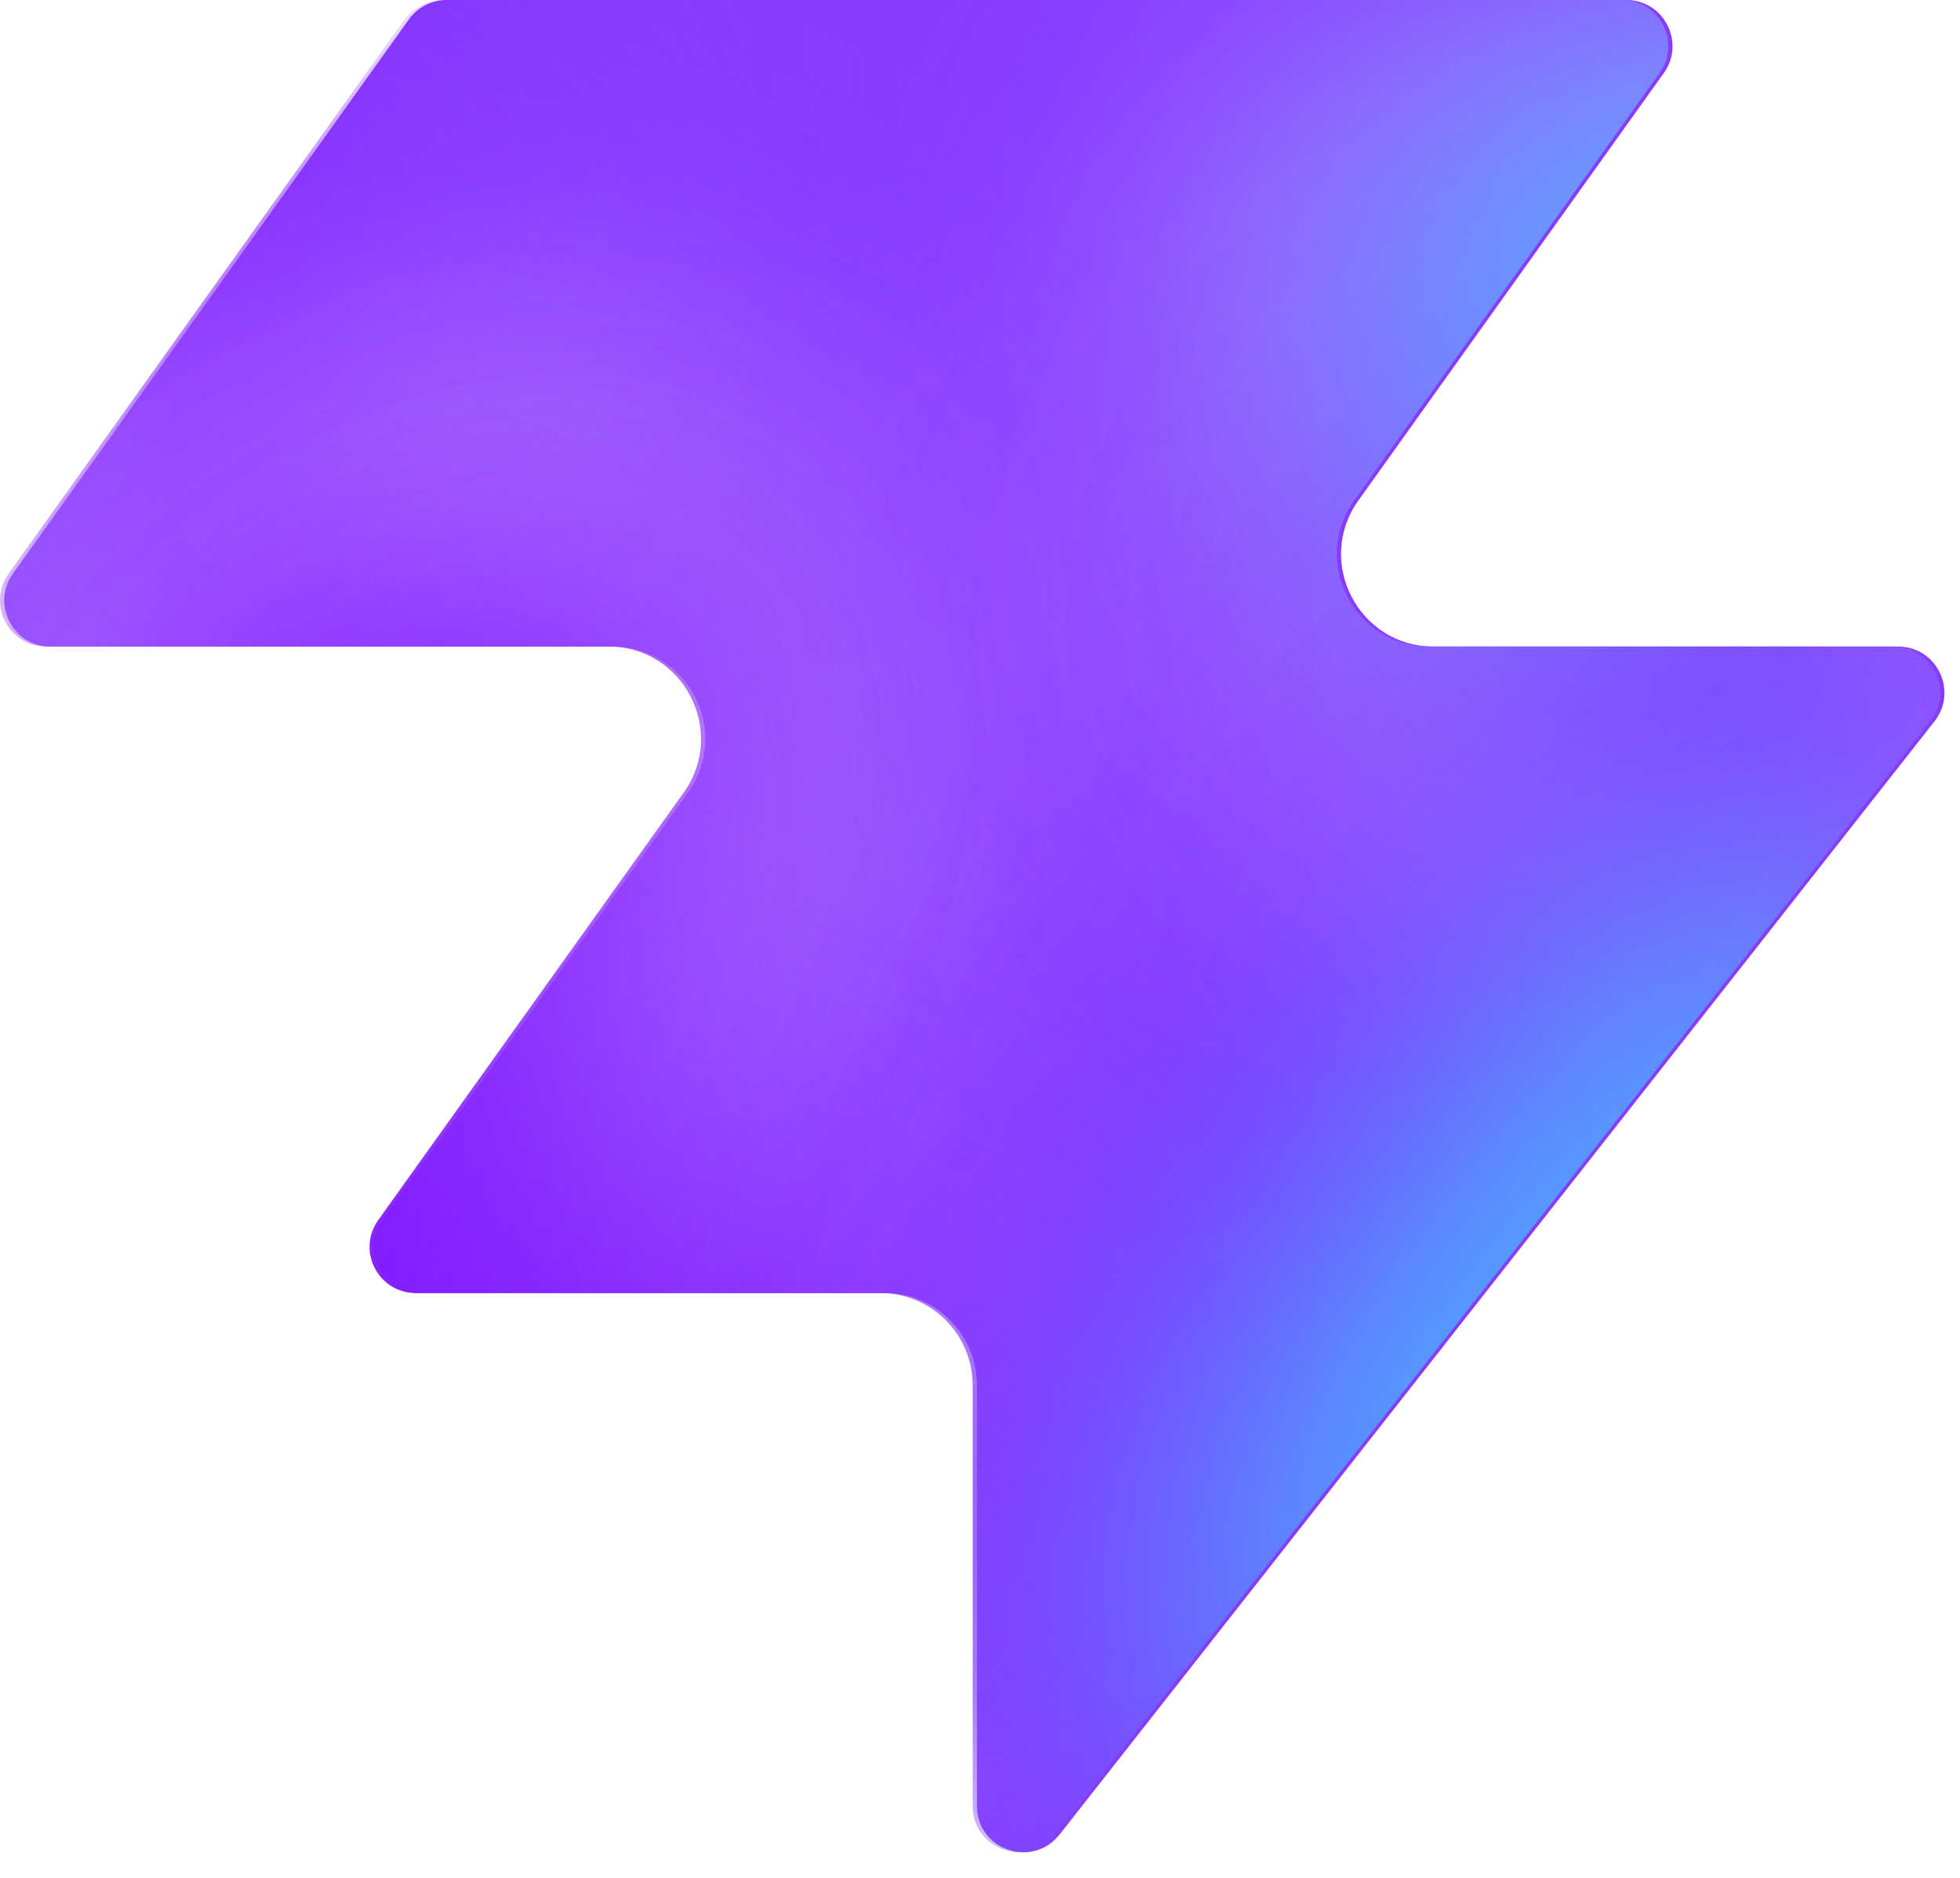
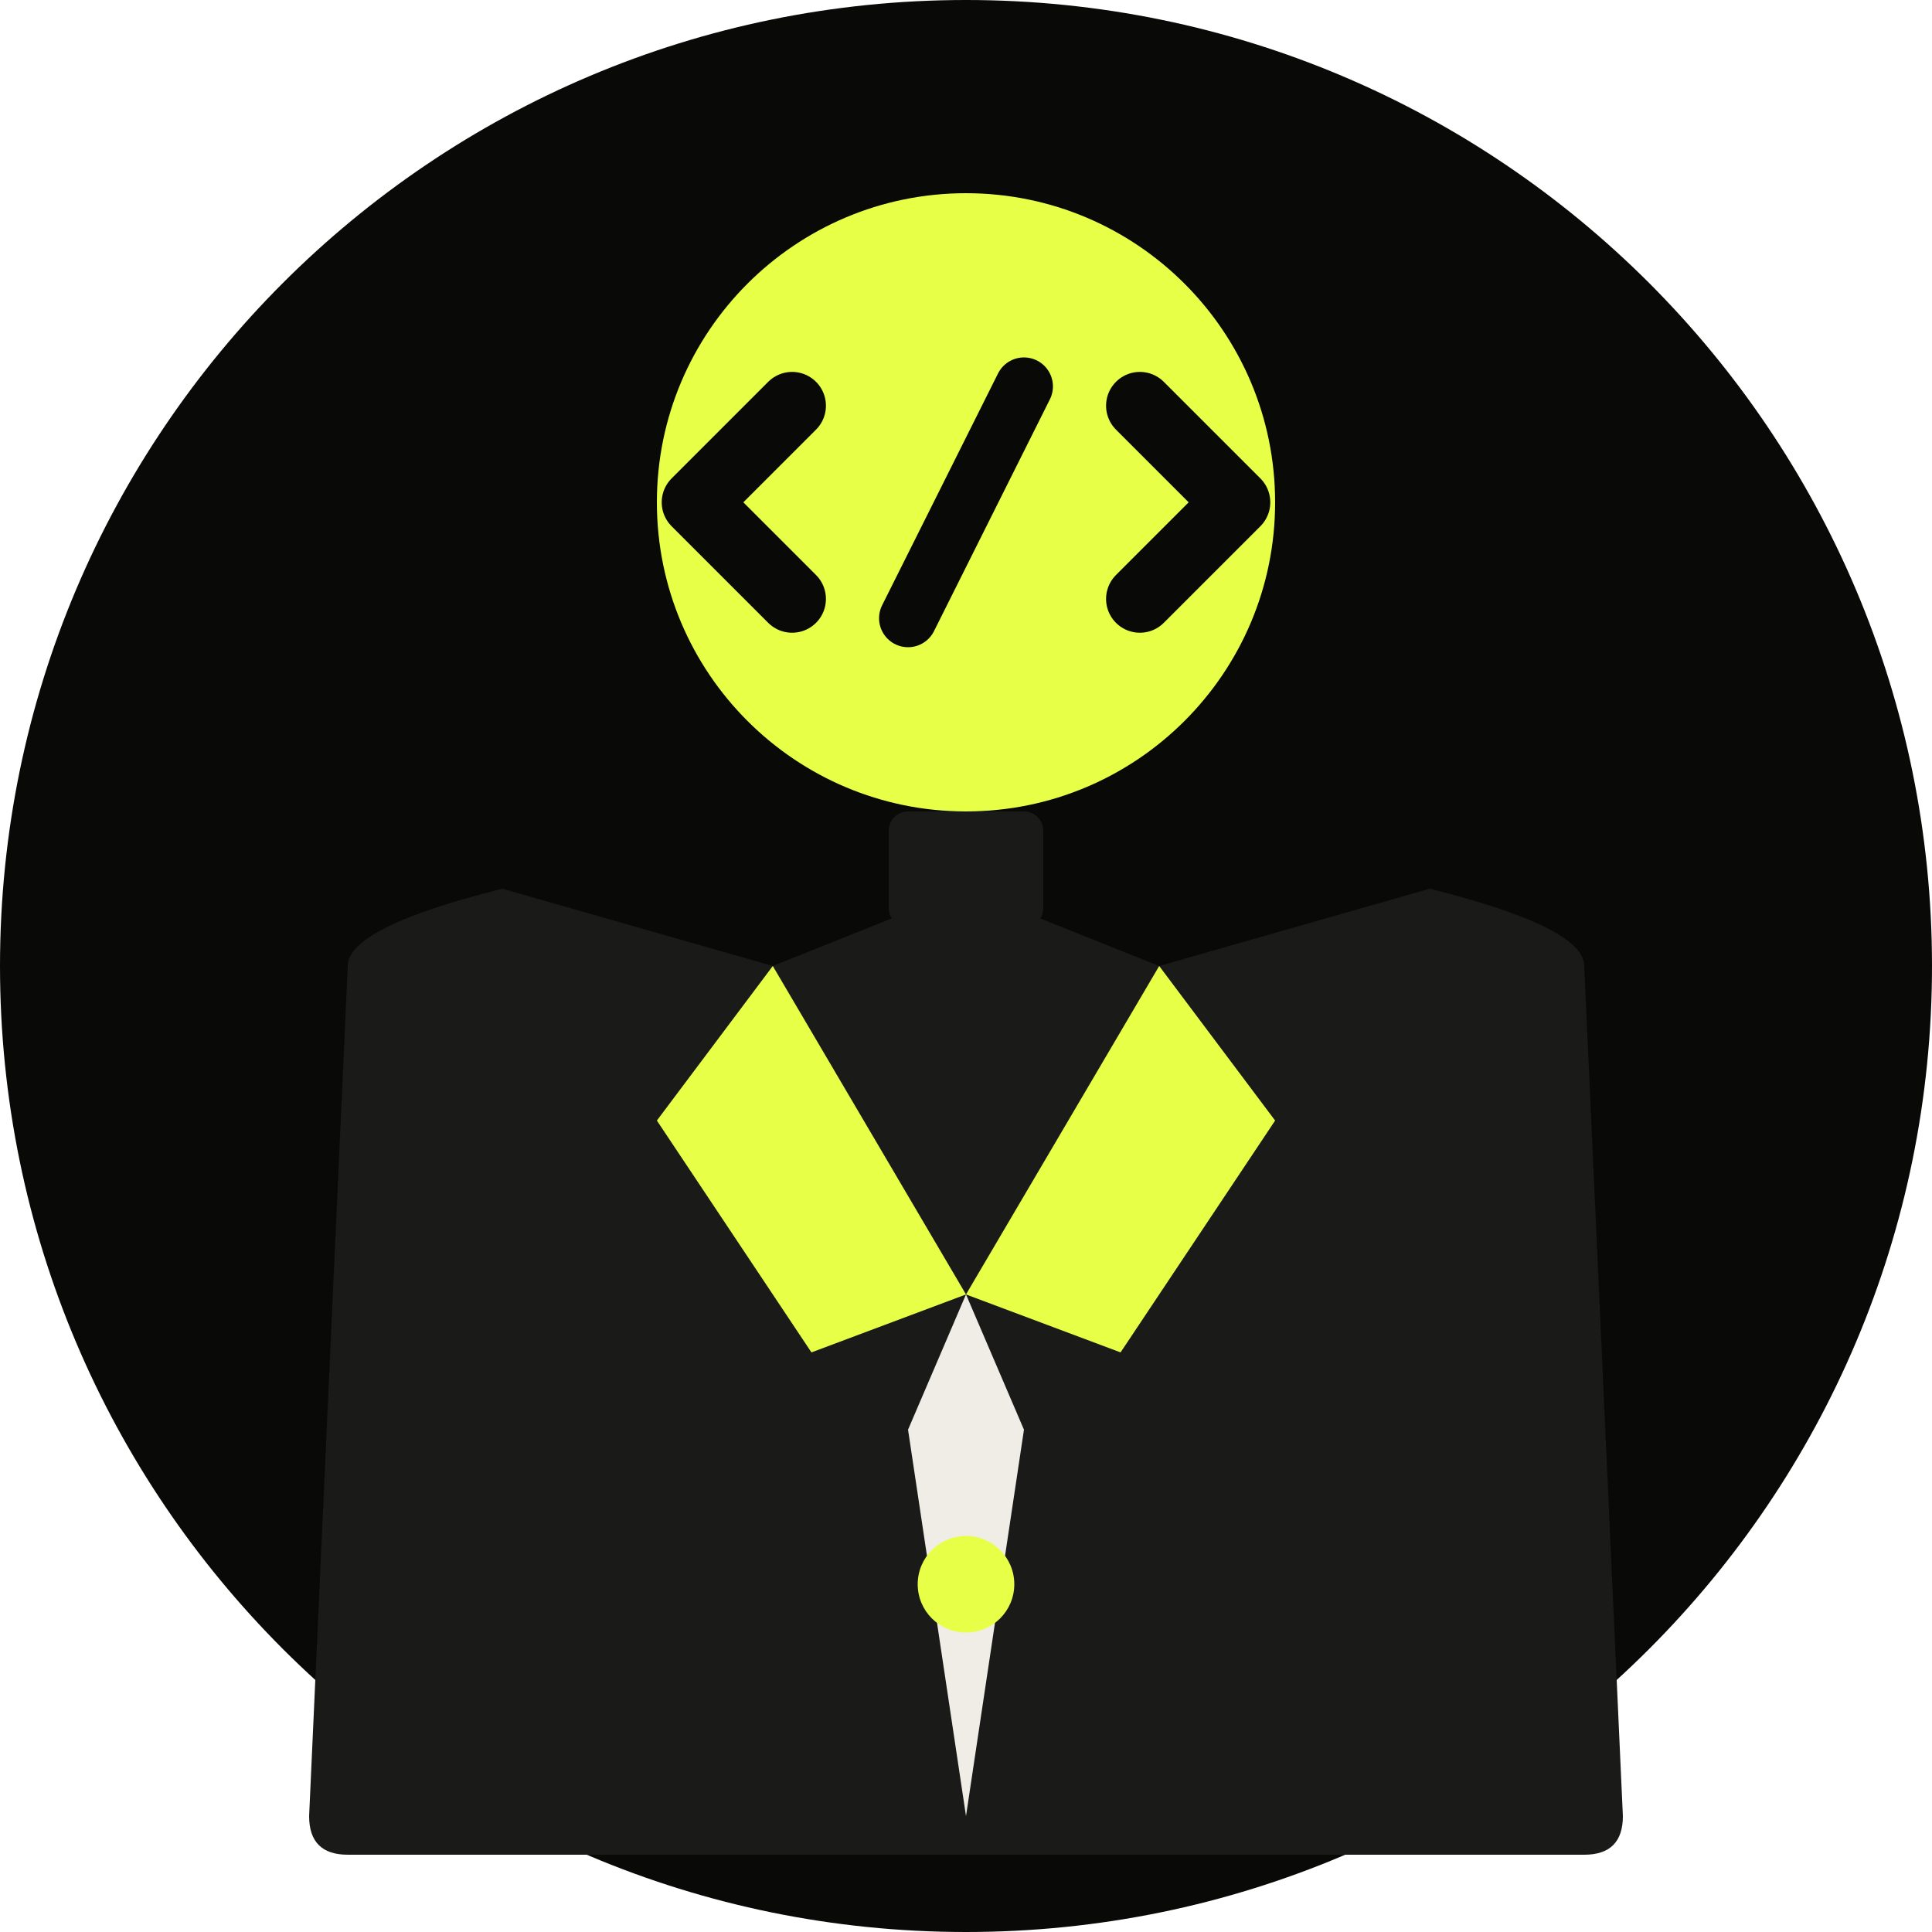
- <svg xmlns="http://www.w3.org/2000/svg" width="48" height="46" fill="none" viewBox="0 0 48 46">
-   <path fill="#863bff" d="M25.946 44.938c-.664.845-2.021.375-2.021-.698V33.937a2.26 2.26 0 0 0-2.262-2.262H10.287c-.92 0-1.456-1.04-.92-1.788l7.48-10.471c1.07-1.497 0-3.578-1.842-3.578H1.237c-.92 0-1.456-1.04-.92-1.788L10.013.474c.214-.297.556-.474.92-.474h28.894c.92 0 1.456 1.04.92 1.788l-7.48 10.471c-1.07 1.498 0 3.579 1.842 3.579h11.377c.943 0 1.473 1.088.89 1.83L25.947 44.94z" style="fill:#863bff;fill:color(display-p3 .525 .23 1);fill-opacity:1" />
-   <mask id="a" width="48" height="46" x="0" y="0" maskUnits="userSpaceOnUse" style="mask-type:alpha">
-     <path fill="#000" d="M25.842 44.938c-.664.844-2.021.375-2.021-.698V33.937a2.26 2.26 0 0 0-2.262-2.262H10.183c-.92 0-1.456-1.04-.92-1.788l7.48-10.471c1.07-1.498 0-3.579-1.842-3.579H1.133c-.92 0-1.456-1.04-.92-1.787L9.91.473c.214-.297.556-.474.92-.474h28.894c.92 0 1.456 1.04.92 1.788l-7.48 10.471c-1.07 1.498 0 3.578 1.842 3.578h11.377c.943 0 1.473 1.088.89 1.832L25.843 44.94z" style="fill:#000;fill-opacity:1" />
-   </mask>
-   <g mask="url(#a)">
-     <g filter="url(#b)">
-       <ellipse cx="5.508" cy="14.704" fill="#ede6ff" rx="5.508" ry="14.704" style="fill:#ede6ff;fill:color(display-p3 .927 .903 1);fill-opacity:1" transform="matrix(.00324 1 1 -.00324 -4.47 31.516)" />
-     </g>
-     <g filter="url(#c)">
-       <ellipse cx="10.399" cy="29.851" fill="#ede6ff" rx="10.399" ry="29.851" style="fill:#ede6ff;fill:color(display-p3 .927 .903 1);fill-opacity:1" transform="matrix(.00324 1 1 -.00324 -39.328 7.883)" />
-     </g>
-     <g filter="url(#d)">
-       <ellipse cx="5.508" cy="30.487" fill="#7e14ff" rx="5.508" ry="30.487" style="fill:#7e14ff;fill:color(display-p3 .492 .077 1);fill-opacity:1" transform="rotate(89.814 -25.913 -14.639)scale(1 -1)" />
-     </g>
-     <g filter="url(#e)">
-       <ellipse cx="5.508" cy="30.599" fill="#7e14ff" rx="5.508" ry="30.599" style="fill:#7e14ff;fill:color(display-p3 .492 .077 1);fill-opacity:1" transform="rotate(89.814 -32.644 -3.334)scale(1 -1)" />
-     </g>
-     <g filter="url(#f)">
-       <ellipse cx="5.508" cy="30.599" fill="#7e14ff" rx="5.508" ry="30.599" style="fill:#7e14ff;fill:color(display-p3 .492 .077 1);fill-opacity:1" transform="matrix(.00324 1 1 -.00324 -34.34 30.47)" />
-     </g>
-     <g filter="url(#g)">
-       <ellipse cx="14.072" cy="22.078" fill="#ede6ff" rx="14.072" ry="22.078" style="fill:#ede6ff;fill:color(display-p3 .927 .903 1);fill-opacity:1" transform="rotate(93.35 24.506 48.493)scale(-1 1)" />
-     </g>
-     <g filter="url(#h)">
-       <ellipse cx="3.47" cy="21.501" fill="#7e14ff" rx="3.47" ry="21.501" style="fill:#7e14ff;fill:color(display-p3 .492 .077 1);fill-opacity:1" transform="rotate(89.009 28.708 47.59)scale(-1 1)" />
-     </g>
-     <g filter="url(#i)">
-       <ellipse cx="3.47" cy="21.501" fill="#7e14ff" rx="3.47" ry="21.501" style="fill:#7e14ff;fill:color(display-p3 .492 .077 1);fill-opacity:1" transform="rotate(89.009 28.708 47.59)scale(-1 1)" />
-     </g>
-     <g filter="url(#j)">
-       <ellipse cx=".387" cy="8.972" fill="#7e14ff" rx="4.407" ry="29.108" style="fill:#7e14ff;fill:color(display-p3 .492 .077 1);fill-opacity:1" transform="rotate(39.51 .387 8.972)" />
-     </g>
-     <g filter="url(#k)">
-       <ellipse cx="47.523" cy="-6.092" fill="#7e14ff" rx="4.407" ry="29.108" style="fill:#7e14ff;fill:color(display-p3 .492 .077 1);fill-opacity:1" transform="rotate(37.892 47.523 -6.092)" />
-     </g>
-     <g filter="url(#l)">
-       <ellipse cx="41.412" cy="6.333" fill="#47bfff" rx="5.971" ry="9.665" style="fill:#47bfff;fill:color(display-p3 .28 .748 1);fill-opacity:1" transform="rotate(37.892 41.412 6.333)" />
-     </g>
-     <g filter="url(#m)">
-       <ellipse cx="-1.879" cy="38.332" fill="#7e14ff" rx="4.407" ry="29.108" style="fill:#7e14ff;fill:color(display-p3 .492 .077 1);fill-opacity:1" transform="rotate(37.892 -1.88 38.332)" />
-     </g>
-     <g filter="url(#n)">
-       <ellipse cx="-1.879" cy="38.332" fill="#7e14ff" rx="4.407" ry="29.108" style="fill:#7e14ff;fill:color(display-p3 .492 .077 1);fill-opacity:1" transform="rotate(37.892 -1.88 38.332)" />
-     </g>
-     <g filter="url(#o)">
-       <ellipse cx="35.651" cy="29.907" fill="#7e14ff" rx="4.407" ry="29.108" style="fill:#7e14ff;fill:color(display-p3 .492 .077 1);fill-opacity:1" transform="rotate(37.892 35.651 29.907)" />
-     </g>
-     <g filter="url(#p)">
-       <ellipse cx="38.418" cy="32.4" fill="#47bfff" rx="5.971" ry="15.297" style="fill:#47bfff;fill:color(display-p3 .28 .748 1);fill-opacity:1" transform="rotate(37.892 38.418 32.4)" />
-     </g>
-   </g>
-   <defs>
-     <filter id="b" width="60.045" height="41.654" x="-19.77" y="16.149" color-interpolation-filters="sRGB" filterUnits="userSpaceOnUse">
-       <feFlood flood-opacity="0" result="BackgroundImageFix" />
-       <feBlend in="SourceGraphic" in2="BackgroundImageFix" result="shape" />
-       <feGaussianBlur result="effect1_foregroundBlur_2002_17158" stdDeviation="7.659" />
-     </filter>
-     <filter id="c" width="90.34" height="51.437" x="-54.613" y="-7.533" color-interpolation-filters="sRGB" filterUnits="userSpaceOnUse">
-       <feFlood flood-opacity="0" result="BackgroundImageFix" />
-       <feBlend in="SourceGraphic" in2="BackgroundImageFix" result="shape" />
-       <feGaussianBlur result="effect1_foregroundBlur_2002_17158" stdDeviation="7.659" />
-     </filter>
-     <filter id="d" width="79.355" height="29.4" x="-49.64" y="2.03" color-interpolation-filters="sRGB" filterUnits="userSpaceOnUse">
-       <feFlood flood-opacity="0" result="BackgroundImageFix" />
-       <feBlend in="SourceGraphic" in2="BackgroundImageFix" result="shape" />
-       <feGaussianBlur result="effect1_foregroundBlur_2002_17158" stdDeviation="4.596" />
-     </filter>
-     <filter id="e" width="79.579" height="29.4" x="-45.045" y="20.029" color-interpolation-filters="sRGB" filterUnits="userSpaceOnUse">
-       <feFlood flood-opacity="0" result="BackgroundImageFix" />
-       <feBlend in="SourceGraphic" in2="BackgroundImageFix" result="shape" />
-       <feGaussianBlur result="effect1_foregroundBlur_2002_17158" stdDeviation="4.596" />
-     </filter>
-     <filter id="f" width="79.579" height="29.4" x="-43.513" y="21.178" color-interpolation-filters="sRGB" filterUnits="userSpaceOnUse">
-       <feFlood flood-opacity="0" result="BackgroundImageFix" />
-       <feBlend in="SourceGraphic" in2="BackgroundImageFix" result="shape" />
-       <feGaussianBlur result="effect1_foregroundBlur_2002_17158" stdDeviation="4.596" />
-     </filter>
-     <filter id="g" width="74.749" height="58.852" x="15.756" y="-17.901" color-interpolation-filters="sRGB" filterUnits="userSpaceOnUse">
-       <feFlood flood-opacity="0" result="BackgroundImageFix" />
-       <feBlend in="SourceGraphic" in2="BackgroundImageFix" result="shape" />
-       <feGaussianBlur result="effect1_foregroundBlur_2002_17158" stdDeviation="7.659" />
-     </filter>
-     <filter id="h" width="61.377" height="25.362" x="23.548" y="2.284" color-interpolation-filters="sRGB" filterUnits="userSpaceOnUse">
-       <feFlood flood-opacity="0" result="BackgroundImageFix" />
-       <feBlend in="SourceGraphic" in2="BackgroundImageFix" result="shape" />
-       <feGaussianBlur result="effect1_foregroundBlur_2002_17158" stdDeviation="4.596" />
-     </filter>
-     <filter id="i" width="61.377" height="25.362" x="23.548" y="2.284" color-interpolation-filters="sRGB" filterUnits="userSpaceOnUse">
-       <feFlood flood-opacity="0" result="BackgroundImageFix" />
-       <feBlend in="SourceGraphic" in2="BackgroundImageFix" result="shape" />
-       <feGaussianBlur result="effect1_foregroundBlur_2002_17158" stdDeviation="4.596" />
-     </filter>
-     <filter id="j" width="56.045" height="63.649" x="-27.636" y="-22.853" color-interpolation-filters="sRGB" filterUnits="userSpaceOnUse">
-       <feFlood flood-opacity="0" result="BackgroundImageFix" />
-       <feBlend in="SourceGraphic" in2="BackgroundImageFix" result="shape" />
-       <feGaussianBlur result="effect1_foregroundBlur_2002_17158" stdDeviation="4.596" />
-     </filter>
-     <filter id="k" width="54.814" height="64.646" x="20.116" y="-38.415" color-interpolation-filters="sRGB" filterUnits="userSpaceOnUse">
-       <feFlood flood-opacity="0" result="BackgroundImageFix" />
-       <feBlend in="SourceGraphic" in2="BackgroundImageFix" result="shape" />
-       <feGaussianBlur result="effect1_foregroundBlur_2002_17158" stdDeviation="4.596" />
-     </filter>
-     <filter id="l" width="33.541" height="35.313" x="24.641" y="-11.323" color-interpolation-filters="sRGB" filterUnits="userSpaceOnUse">
-       <feFlood flood-opacity="0" result="BackgroundImageFix" />
-       <feBlend in="SourceGraphic" in2="BackgroundImageFix" result="shape" />
-       <feGaussianBlur result="effect1_foregroundBlur_2002_17158" stdDeviation="4.596" />
-     </filter>
-     <filter id="m" width="54.814" height="64.646" x="-29.286" y="6.009" color-interpolation-filters="sRGB" filterUnits="userSpaceOnUse">
-       <feFlood flood-opacity="0" result="BackgroundImageFix" />
-       <feBlend in="SourceGraphic" in2="BackgroundImageFix" result="shape" />
-       <feGaussianBlur result="effect1_foregroundBlur_2002_17158" stdDeviation="4.596" />
-     </filter>
-     <filter id="n" width="54.814" height="64.646" x="-29.286" y="6.009" color-interpolation-filters="sRGB" filterUnits="userSpaceOnUse">
-       <feFlood flood-opacity="0" result="BackgroundImageFix" />
-       <feBlend in="SourceGraphic" in2="BackgroundImageFix" result="shape" />
-       <feGaussianBlur result="effect1_foregroundBlur_2002_17158" stdDeviation="4.596" />
-     </filter>
-     <filter id="o" width="54.814" height="64.646" x="8.244" y="-2.416" color-interpolation-filters="sRGB" filterUnits="userSpaceOnUse">
-       <feFlood flood-opacity="0" result="BackgroundImageFix" />
-       <feBlend in="SourceGraphic" in2="BackgroundImageFix" result="shape" />
-       <feGaussianBlur result="effect1_foregroundBlur_2002_17158" stdDeviation="4.596" />
-     </filter>
-     <filter id="p" width="39.409" height="43.623" x="18.713" y="10.588" color-interpolation-filters="sRGB" filterUnits="userSpaceOnUse">
-       <feFlood flood-opacity="0" result="BackgroundImageFix" />
-       <feBlend in="SourceGraphic" in2="BackgroundImageFix" result="shape" />
-       <feGaussianBlur result="effect1_foregroundBlur_2002_17158" stdDeviation="4.596" />
-     </filter>
-   </defs>
+ <svg xmlns="http://www.w3.org/2000/svg" viewBox="0 0 100 100" width="100" height="100">
+   <rect x="0" y="0" width="100" height="100" rx="50" fill="#090908" />
+   <circle cx="50" cy="26" r="16" fill="#e8ff47" />
+   <polyline points="41,21 36,26 41,31" fill="none" stroke="#090908" stroke-width="3.5" stroke-linecap="round" stroke-linejoin="round" />
+   <polyline points="59,21 64,26 59,31" fill="none" stroke="#090908" stroke-width="3.5" stroke-linecap="round" stroke-linejoin="round" />
+   <line x1="53" y1="20" x2="47" y2="32" stroke="#090908" stroke-width="3" stroke-linecap="round" />
+   <rect x="46" y="42" width="8" height="6" rx="1" fill="#1a1a18" />
+   <path d="M18,50 Q18,48 26,46 L40,50 L50,46 L60,50 L74,46 Q82,48 82,50 L84,94 Q84,96 82,96 L18,96 Q16,96 16,94 Z" fill="#1a1a18" />
+   <path d="M40,50 L34,58 L42,70 L50,67 Z" fill="#e8ff47" />
+   <path d="M60,50 L66,58 L58,70 L50,67 Z" fill="#e8ff47" />
+   <path d="M50,67 L47,74 L50,94 L53,74 Z" fill="#f0ede6" />
+   <circle cx="50" cy="82" r="2.5" fill="#e8ff47" />
</svg>
